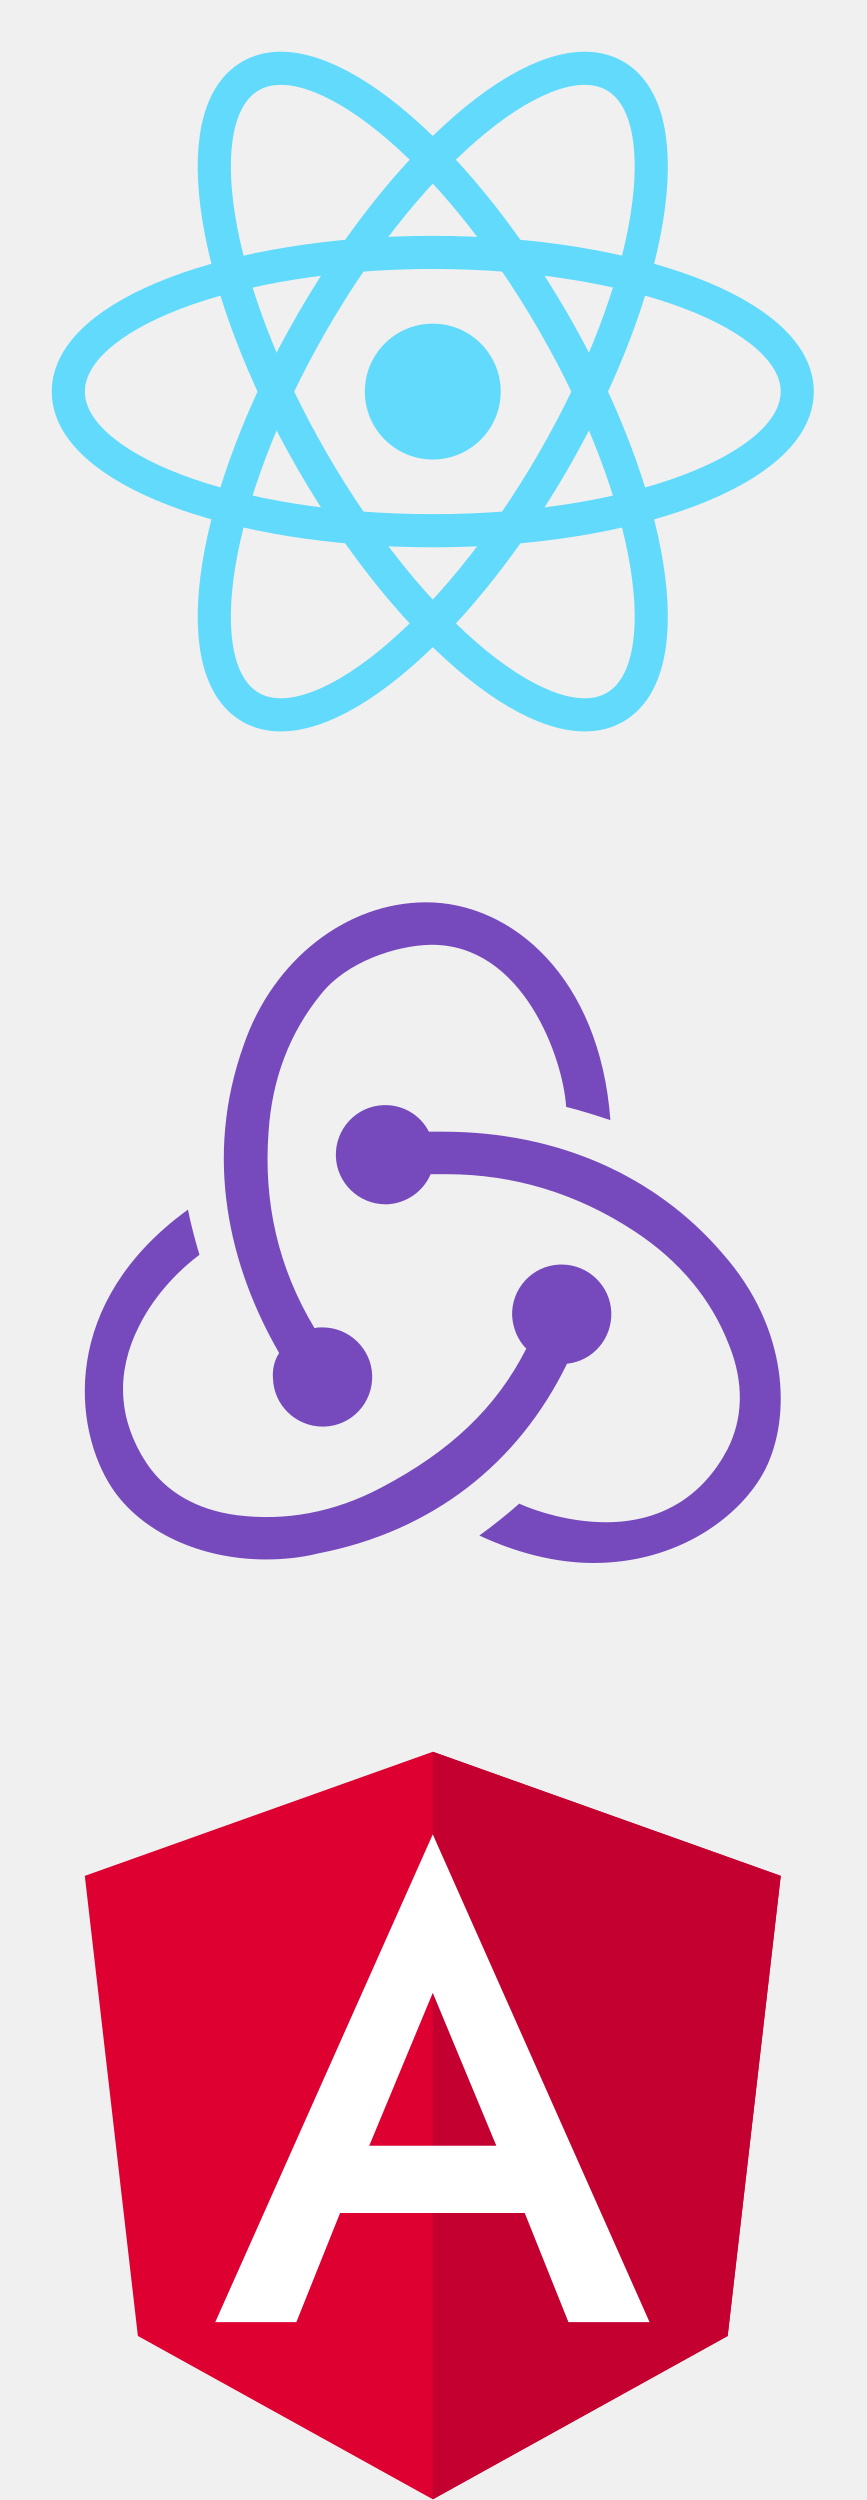
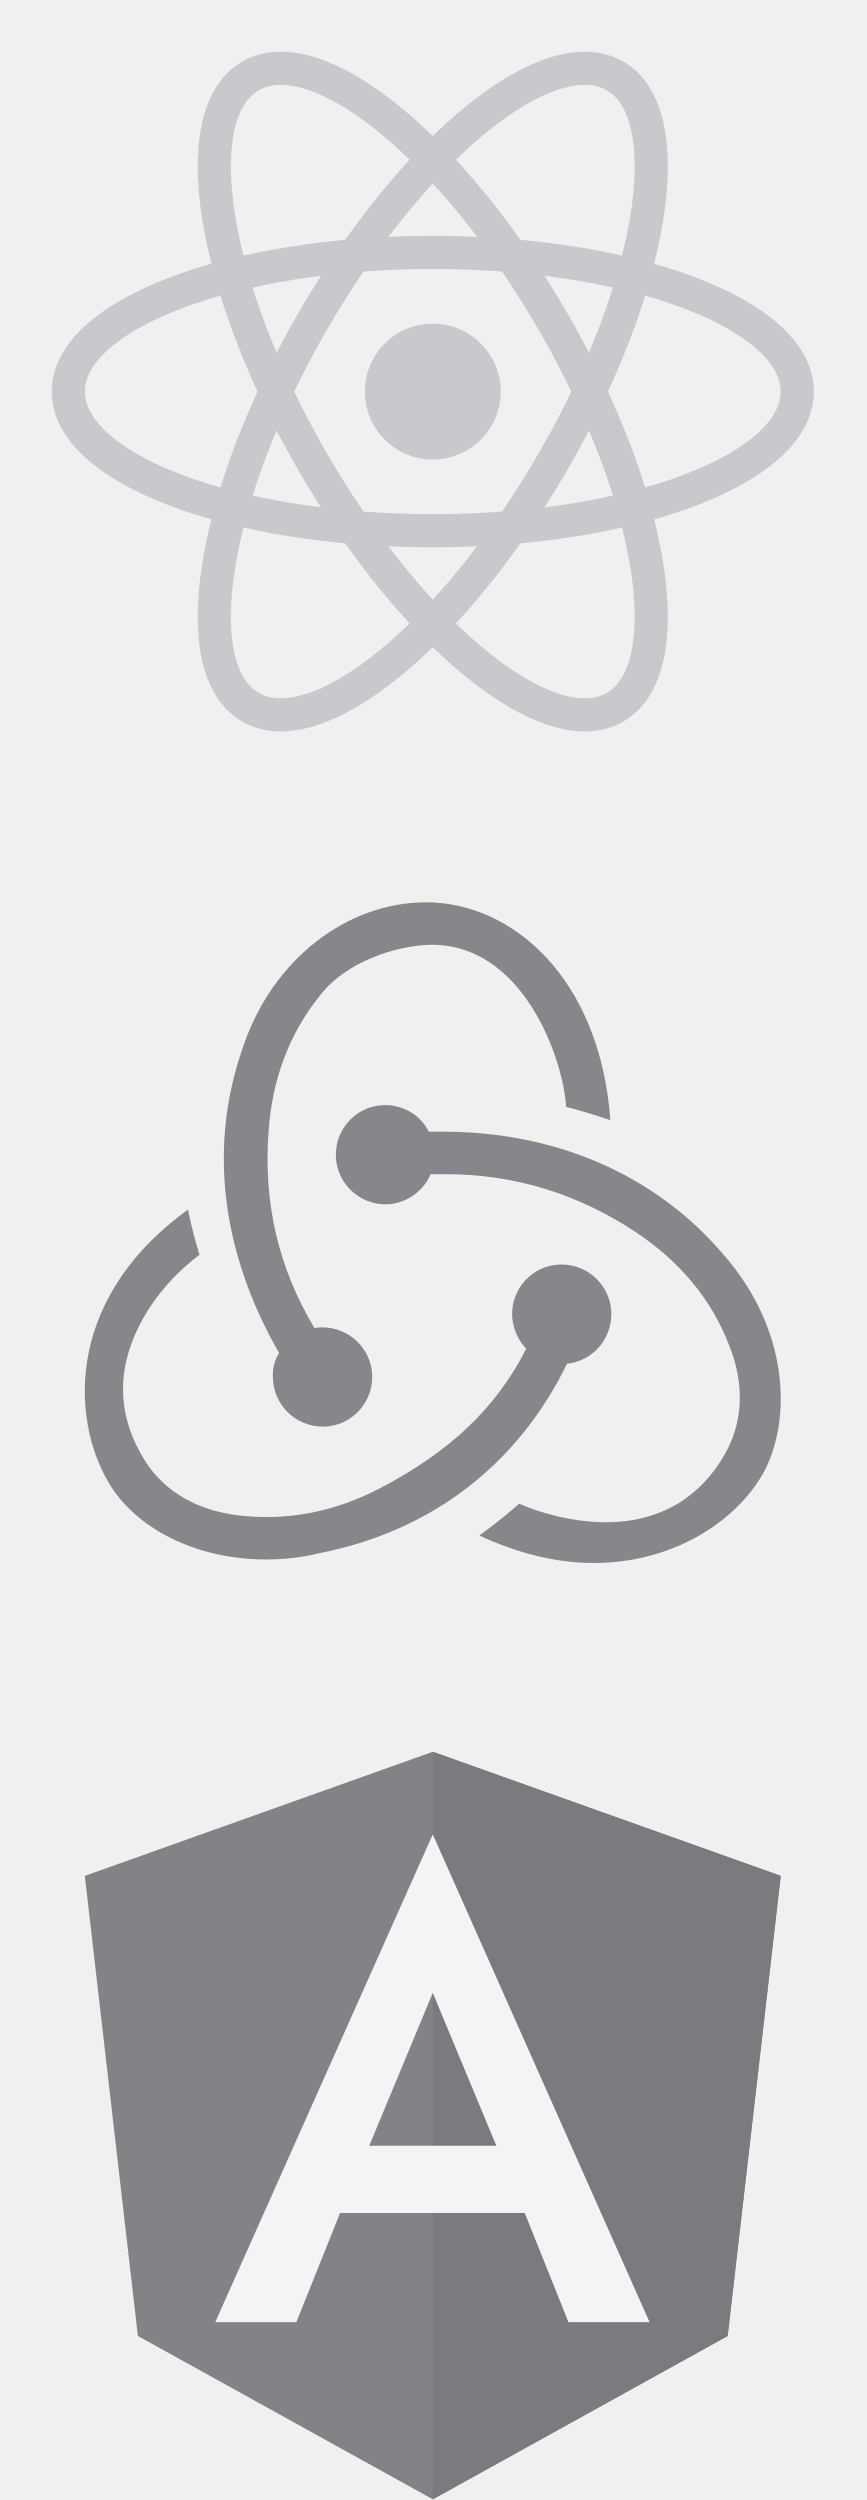
<svg xmlns="http://www.w3.org/2000/svg" width="100%" height="100%" viewBox="0 0 237 684" version="1.1" xml:space="preserve" style="fill-rule:evenodd;clip-rule:evenodd;">
-   <g transform="matrix(1,0,0,1,-515.425,-39.7477)">
-     <g transform="matrix(19.2,0,0,19.2,0,0)">
+   <g transform="matrix(19.2,0,0,19.2,-515.425,-39.7477)">
+     <g>
      <rect id="Artboard1" x="0" y="0" width="40" height="40" style="fill:none;" />
      <g id="Artboard11">
        <g transform="matrix(0.0039668,0,0,0.0039668,28.0535,14.9277)">
-           <path d="M1732.24,1657.64C1824.49,1648.09 1894.48,1568.56 1891.3,1473.11C1888.12,1377.67 1808.58,1301.31 1713.14,1301.31L1706.79,1301.31C1608.15,1304.5 1531.81,1387.21 1534.99,1485.84C1538.17,1533.56 1557.26,1574.92 1585.89,1603.55C1477.73,1816.72 1312.3,1972.6 1064.15,2103.04C895.537,2192.12 720.566,2223.94 545.596,2201.68C402.432,2182.58 291.084,2118.96 221.084,2013.96C119.287,1858.07 109.746,1689.45 195.645,1520.84C256.094,1399.94 351.523,1310.86 411.973,1266.31C399.248,1224.96 380.156,1154.97 370.615,1104.07C-90.684,1438.12 -42.959,1889.89 97.021,2103.04C202.002,2262.12 415.156,2360.75 650.576,2360.75C714.199,2360.75 777.822,2354.38 841.455,2338.48C1248.67,2258.94 1557.27,2017.14 1732.24,1657.64ZM2292.16,1263.14C2050.37,979.986 1694.06,824.098 1286.85,824.098L1235.95,824.098C1207.31,766.832 1146.87,728.648 1080.06,728.648L1073.69,728.648C975.078,731.832 898.73,814.547 901.904,913.18C905.088,1008.62 984.619,1084.98 1080.06,1084.98L1086.42,1084.98C1156.41,1081.79 1216.86,1037.25 1242.31,976.803L1299.57,976.803C1541.36,976.803 1770.41,1046.79 1977.21,1183.6C2136.27,1288.59 2250.8,1425.4 2314.42,1590.83C2368.51,1724.45 2365.32,1854.89 2308.06,1966.25C2218.98,2134.86 2069.46,2227.12 1872.22,2227.12C1744.96,2227.12 1624.07,2188.94 1560.44,2160.31C1525.45,2192.12 1461.82,2243.02 1417.28,2274.85C1554.08,2338.47 1694.06,2373.47 1827.68,2373.47C2133.09,2373.47 2358.97,2204.85 2444.86,2036.24C2537.12,1851.7 2530.75,1533.56 2292.16,1263.14ZM676.025,1711.72C679.209,1807.16 758.74,1883.51 854.18,1883.51L860.547,1883.51C959.17,1880.34 1035.52,1797.61 1032.33,1698.99C1029.16,1603.54 949.619,1527.19 854.18,1527.19L847.822,1527.19C841.455,1527.19 831.904,1527.19 825.557,1530.37C695.117,1314.03 641.035,1078.61 660.127,824.088C672.842,633.199 736.475,467.76 847.822,330.953C940.078,213.238 1118.23,155.973 1239.13,152.799C1576.35,146.432 1719.5,566.383 1729.05,735.006C1770.41,744.547 1840.4,766.822 1888.12,782.73C1849.94,267.34 1531.81,0.094 1226.41,0.094C940.078,0.094 676.025,206.891 571.035,512.311C424.697,919.537 520.137,1310.86 698.291,1619.46C682.393,1641.73 672.842,1676.73 676.025,1711.73L676.025,1711.72Z" style="fill:rgb(118,74,188);fill-rule:nonzero;" />
+           <path d="M1732.24,1657.64C1824.49,1648.09 1894.48,1568.56 1891.3,1473.11C1888.12,1377.67 1808.58,1301.31 1713.14,1301.31L1706.79,1301.31C1608.15,1304.5 1531.81,1387.21 1534.99,1485.84C1538.17,1533.56 1557.26,1574.92 1585.89,1603.55C1477.73,1816.72 1312.3,1972.6 1064.15,2103.04C895.537,2192.12 720.566,2223.94 545.596,2201.68C402.432,2182.58 291.084,2118.96 221.084,2013.96C119.287,1858.07 109.746,1689.45 195.645,1520.84C256.094,1399.94 351.523,1310.86 411.973,1266.31C399.248,1224.96 380.156,1154.97 370.615,1104.07C-90.684,1438.12 -42.959,1889.89 97.021,2103.04C202.002,2262.12 415.156,2360.75 650.576,2360.75C714.199,2360.75 777.822,2354.38 841.455,2338.48C1248.67,2258.94 1557.27,2017.14 1732.24,1657.64ZM2292.16,1263.14C2050.37,979.986 1694.06,824.098 1286.85,824.098L1235.95,824.098C1207.31,766.832 1146.87,728.648 1080.06,728.648L1073.69,728.648C975.078,731.832 898.73,814.547 901.904,913.18C905.088,1008.62 984.619,1084.98 1080.06,1084.98L1086.42,1084.98C1156.41,1081.79 1216.86,1037.25 1242.31,976.803L1299.57,976.803C1541.36,976.803 1770.41,1046.79 1977.21,1183.6C2136.27,1288.59 2250.8,1425.4 2314.42,1590.83C2368.51,1724.45 2365.32,1854.89 2308.06,1966.25C2218.98,2134.86 2069.46,2227.12 1872.22,2227.12C1744.96,2227.12 1624.07,2188.94 1560.44,2160.31C1525.45,2192.12 1461.82,2243.02 1417.28,2274.85C1554.08,2338.47 1694.06,2373.47 1827.68,2373.47C2133.09,2373.47 2358.97,2204.85 2444.86,2036.24C2537.12,1851.7 2530.75,1533.56 2292.16,1263.14ZM676.025,1711.72C679.209,1807.16 758.74,1883.51 854.18,1883.51L860.547,1883.51C959.17,1880.34 1035.52,1797.61 1032.33,1698.99C1029.16,1603.54 949.619,1527.19 854.18,1527.19L847.822,1527.19C841.455,1527.19 831.904,1527.19 825.557,1530.37C695.117,1314.03 641.035,1078.61 660.127,824.088C672.842,633.199 736.475,467.76 847.822,330.953C940.078,213.238 1118.23,155.973 1239.13,152.799C1576.35,146.432 1719.5,566.383 1729.05,735.006C1770.41,744.547 1840.4,766.822 1888.12,782.73C1849.94,267.34 1531.81,0.094 1226.41,0.094C940.078,0.094 676.025,206.891 571.035,512.311C424.697,919.537 520.137,1310.86 698.291,1619.46C682.393,1641.73 672.842,1676.73 676.025,1711.73L676.025,1711.72Z" style="fill:rgb(134,134,139);fill-rule:nonzero;" />
        </g>
        <g transform="matrix(0.0264181,0,0,0.0264181,40.0684,15.086)">
          <g transform="matrix(17.8721,0,0,17.8721,-267.102,-281.469)">
-             <circle cx="0" cy="0" r="2.05" style="fill:rgb(97,218,251);" />
+             <circle cx="0" cy="0" r="2.05" style="fill:rgb(200,200,205);" />
          </g>
          <g transform="matrix(17.8721,0,0,17.8721,-267.102,-281.469)">
-             <ellipse cx="0" cy="0" rx="11" ry="4.2" style="fill:none;stroke:rgb(97,218,251);stroke-width:1px;" />
+             <ellipse cx="0" cy="0" rx="11" ry="4.2" style="fill:none;stroke:rgb(200,200,205);stroke-width:1px;" />
            <g transform="matrix(0.5,0.866025,-0.866025,0.5,0,0)">
-               <ellipse cx="0" cy="0" rx="11" ry="4.2" style="fill:none;stroke:rgb(97,218,251);stroke-width:1px;" />
+               <ellipse cx="0" cy="0" rx="11" ry="4.2" style="fill:none;stroke:rgb(200,200,205);stroke-width:1px;" />
            </g>
            <g transform="matrix(-0.5,0.866025,-0.866025,-0.5,0,0)">
-               <ellipse cx="0" cy="0" rx="11" ry="4.2" style="fill:none;stroke:rgb(97,218,251);stroke-width:1px;" />
+               <ellipse cx="0" cy="0" rx="11" ry="4.2" style="fill:none;stroke:rgb(200,200,205);stroke-width:1px;" />
            </g>
          </g>
        </g>
        <g transform="matrix(0.0532599,0,0,0.0532599,26.3546,25.4353)">
-           <path d="M125,30L31.9,63.2L46.1,186.3L125,230L203.9,186.3L218.1,63.2L125,30Z" style="fill:rgb(221,0,49);fill-rule:nonzero;" />
-           <path d="M125,30L125,52.2L125,52.1L125,230L203.9,186.3L218.1,63.2L125,30Z" style="fill:rgb(195,0,47);fill-rule:nonzero;" />
-           <path d="M125,52.1L66.8,182.6L88.5,182.6L100.2,153.4L149.6,153.4L161.3,182.6L183,182.6L125,52.1ZM142,135.4L108,135.4L125,94.5L142,135.4Z" style="fill:white;fill-rule:nonzero;" />
+           <path d="M125,30L31.9,63.2L46.1,186.3L125,230L203.9,186.3L218.1,63.2L125,30Z" style="fill:rgb(130,130,135);fill-rule:nonzero;" />
+           <path d="M125,30L125,52.2L125,52.1L125,230L203.9,186.3L218.1,63.2L125,30Z" style="fill:rgb(122,122,127);fill-rule:nonzero;" />
+           <path d="M125,52.1L66.8,182.6L88.5,182.6L100.2,153.4L149.6,153.4L161.3,182.6L183,182.6L125,52.1ZM142,135.4L108,135.4L125,94.5L142,135.4Z" style="fill:rgb(244,244,246);fill-rule:nonzero;" />
        </g>
-         <g id="Calque-1">
-                 </g>
      </g>
    </g>
  </g>
</svg>
